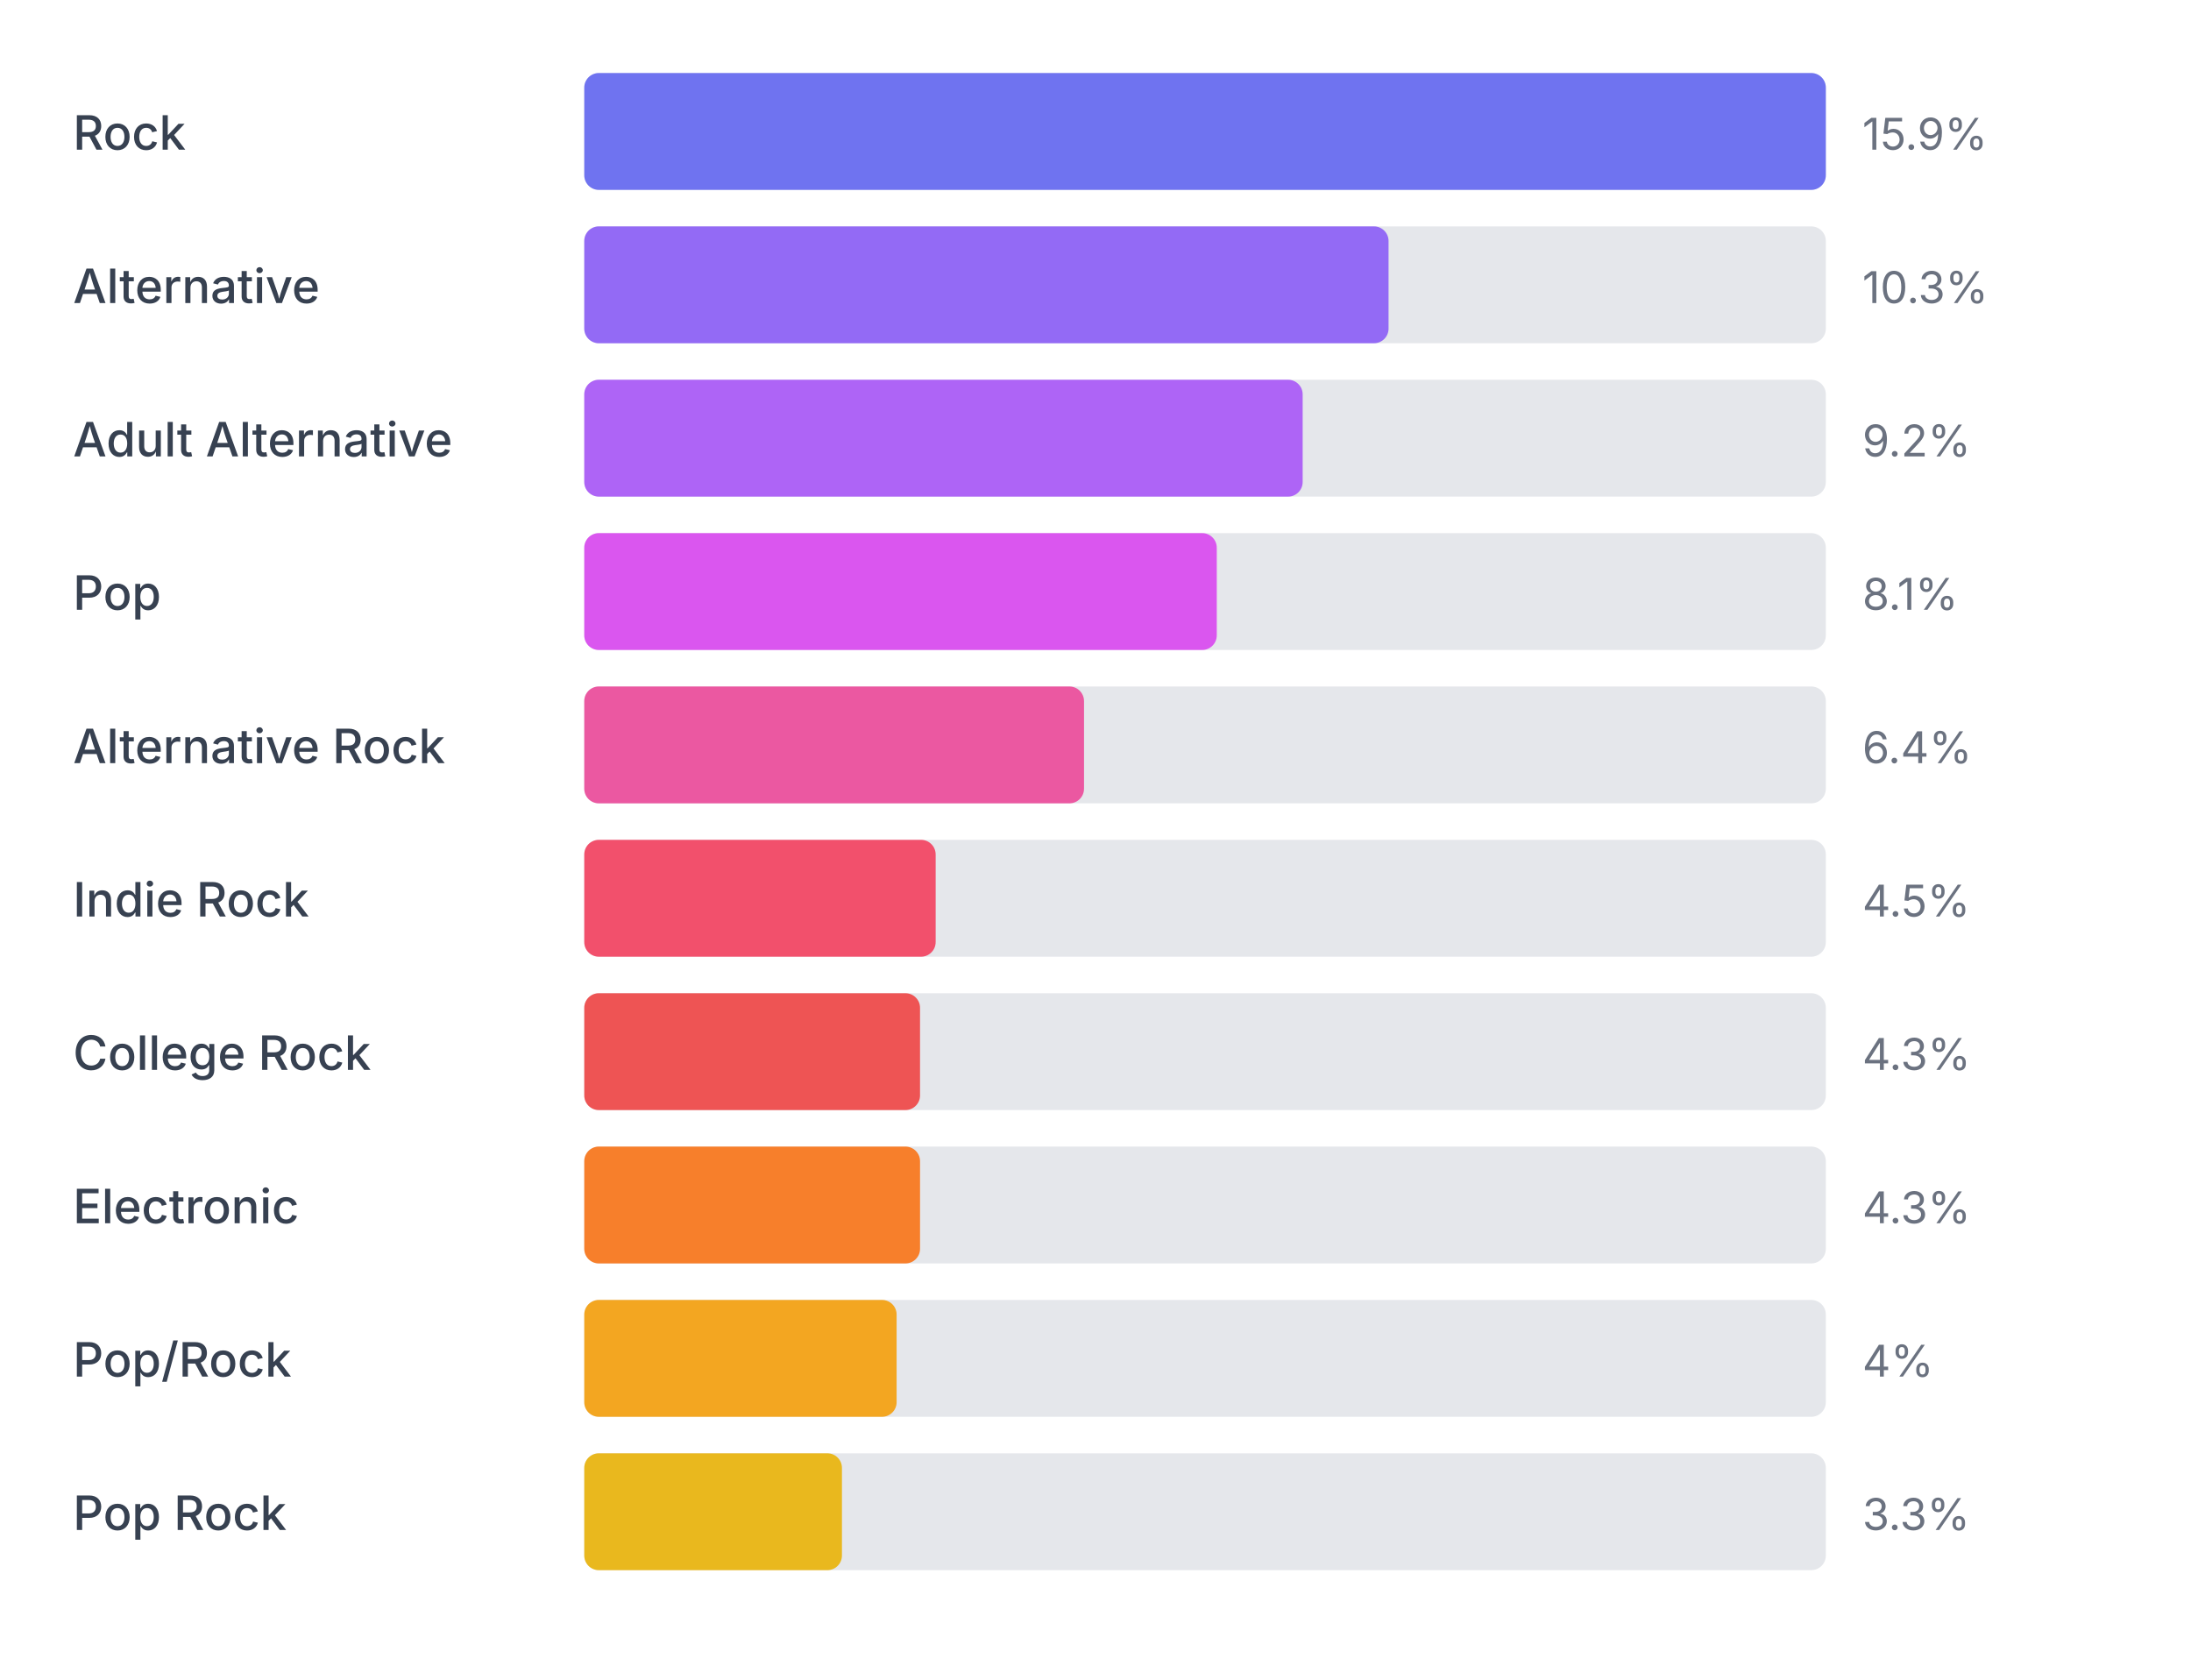
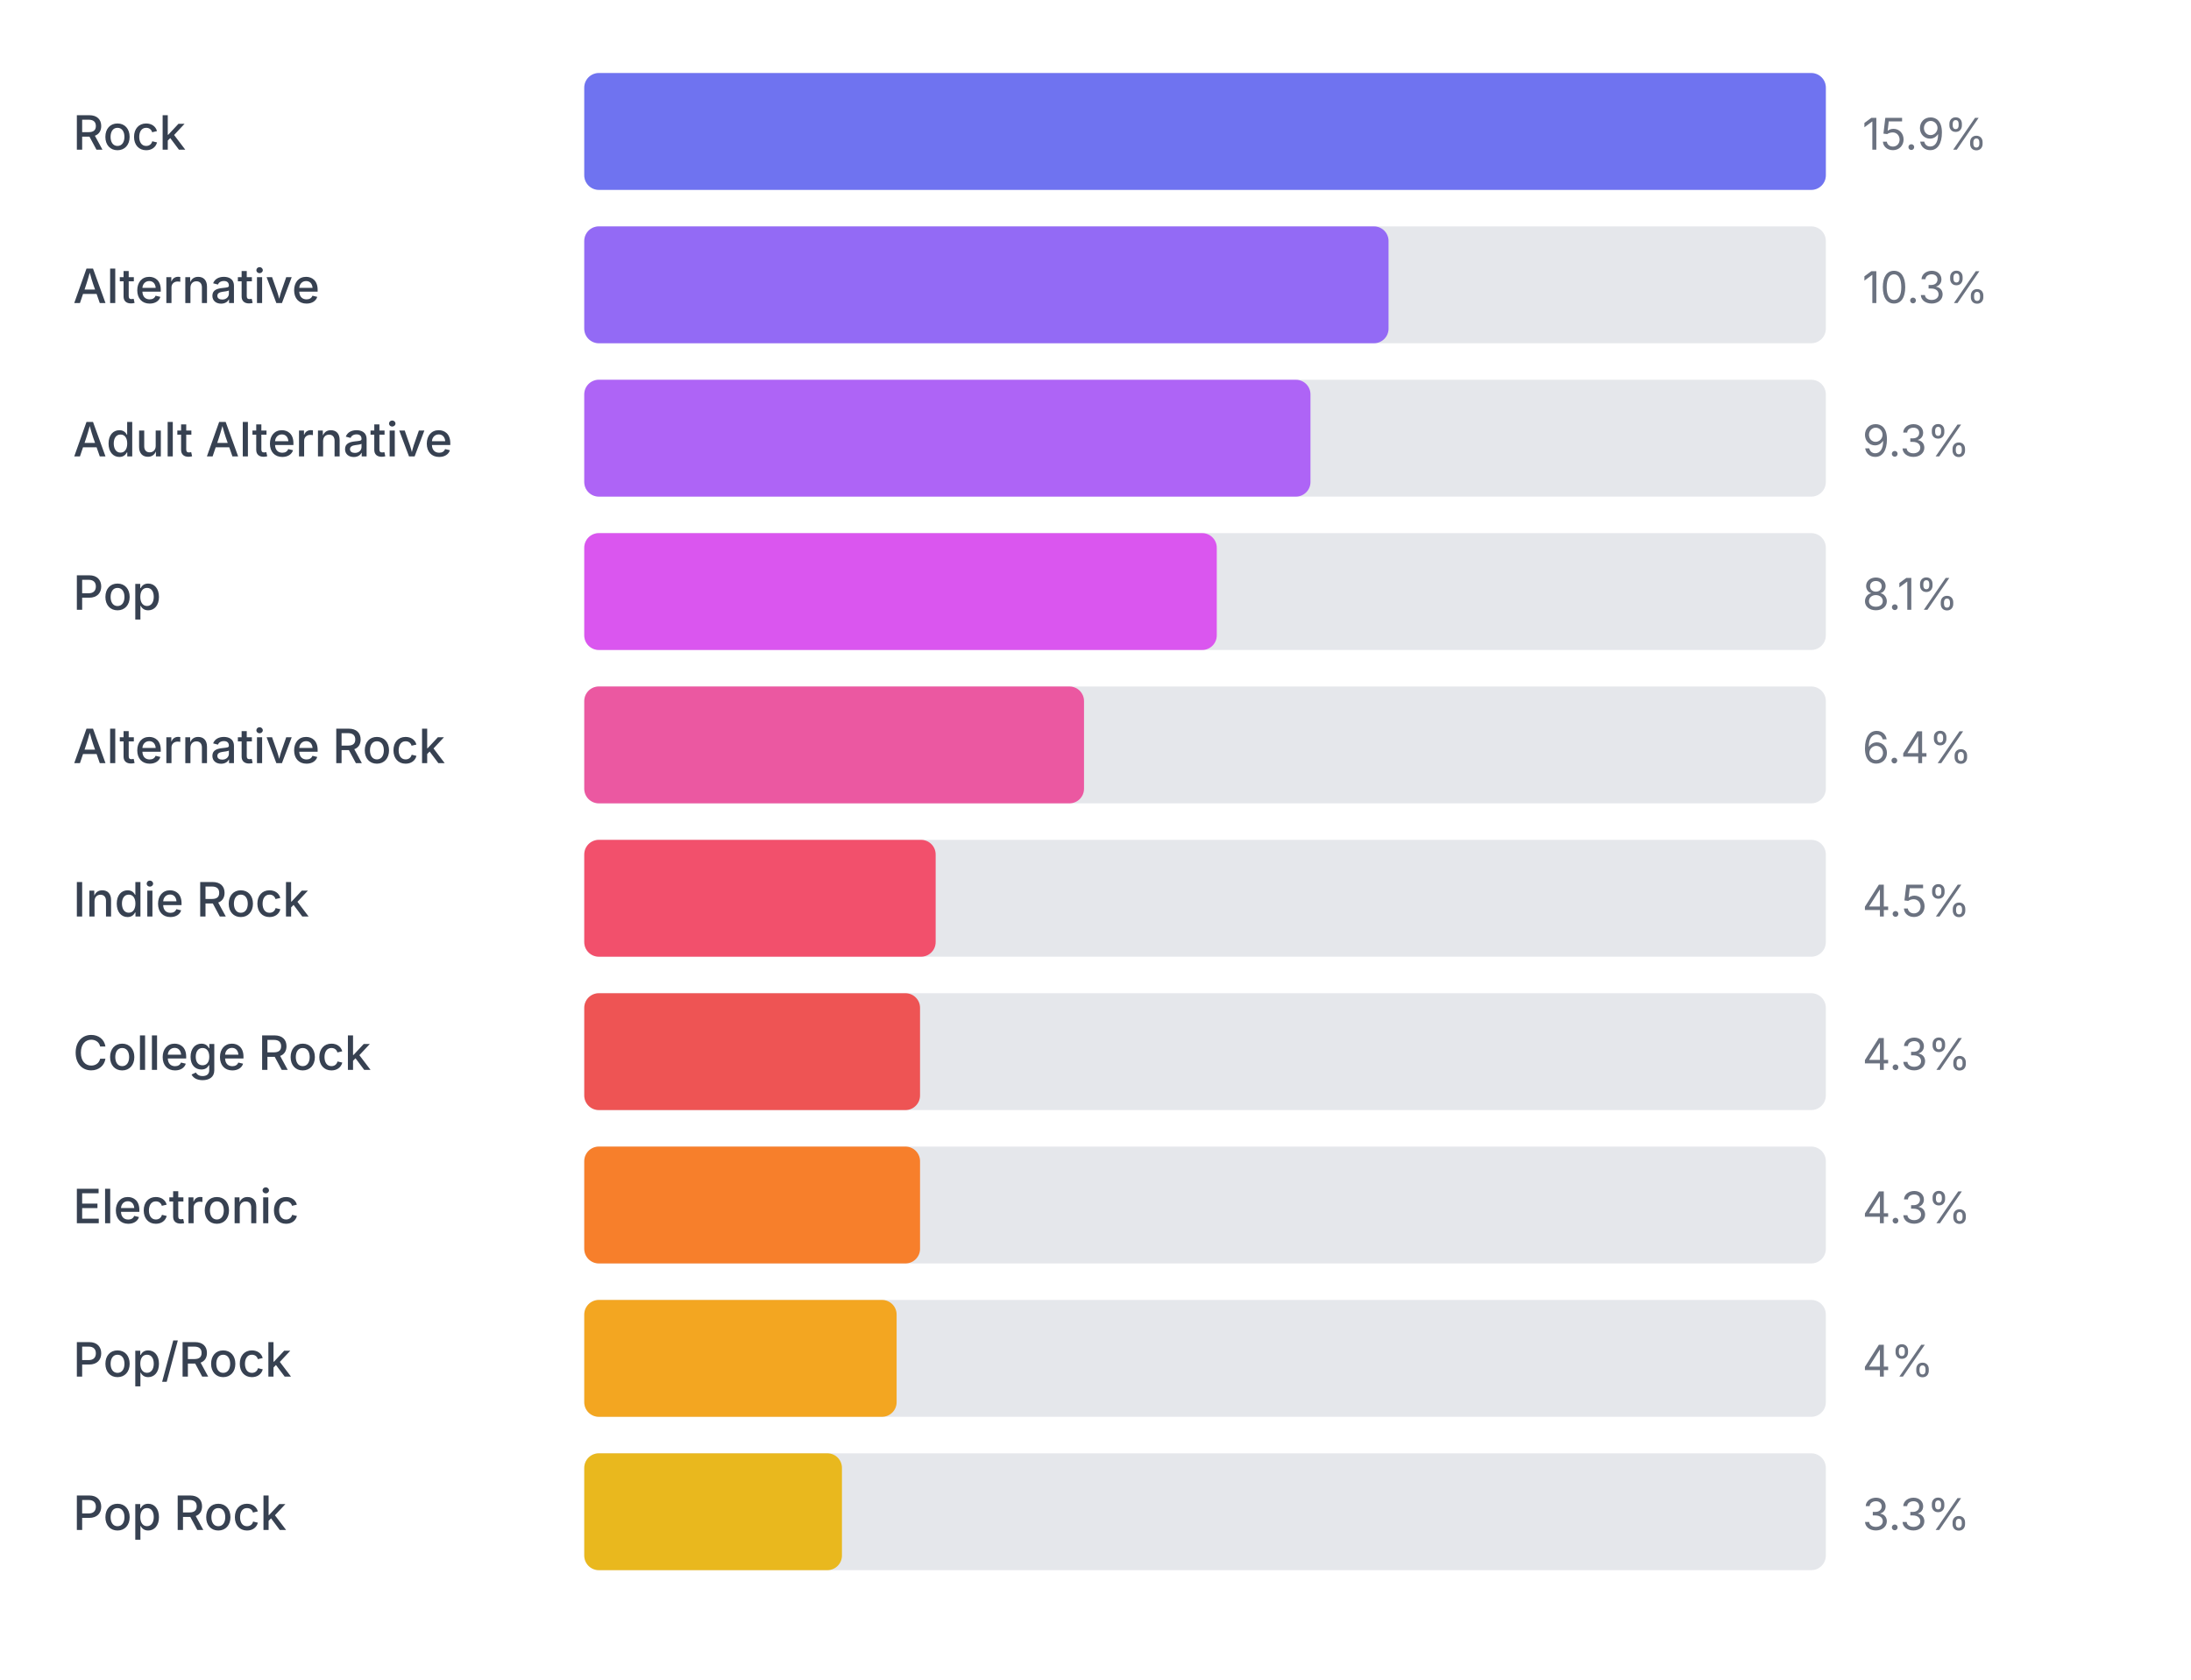
<svg xmlns="http://www.w3.org/2000/svg" viewBox="0 0 600 460" class="genre-chart">
  <style>
    .genre-chart text.label { fill: #374151; }
    .genre-chart text.value { fill: #6b7280; }
    .genre-chart rect.bar-bg { fill: #e5e7eb; }
    @media (prefers-color-scheme: dark) {
      .genre-chart text.label { fill: #e5e7eb; }
      .genre-chart text.value { fill: #9ca3af; }
      .genre-chart rect.bar-bg { fill: #374151; }
    }
    .dark .genre-chart text.label { fill: #e5e7eb; }
    .dark .genre-chart text.value { fill: #9ca3af; }
    .dark .genre-chart rect.bar-bg { fill: #374151; }
  </style>
  <text x="20" y="41" class="label" font-family="system-ui, -apple-system, sans-serif" font-size="13" font-weight="500">Rock</text>
  <rect class="bar-bg" x="160" y="20" width="340" height="32" rx="4" />
  <rect x="160" y="20" width="340" height="32" rx="4" fill="#6366f1" opacity="0.9">
    <animate attributeName="width" from="0" to="340" dur="0.5s" fill="freeze" calcMode="spline" keySplines="0.4 0 0.2 1" />
  </rect>
  <text x="510" y="41" class="value" font-family="system-ui, -apple-system, sans-serif" font-size="12">15.9%</text>
  <text x="20" y="83" class="label" font-family="system-ui, -apple-system, sans-serif" font-size="13" font-weight="500">Alternative</text>
  <rect class="bar-bg" x="160" y="62" width="340" height="32" rx="4" />
  <rect x="160" y="62" width="220.252" height="32" rx="4" fill="#8b5cf6" opacity="0.9">
    <animate attributeName="width" from="0" to="220.252" dur="0.5s" fill="freeze" calcMode="spline" keySplines="0.4 0 0.2 1" />
  </rect>
  <text x="510" y="83" class="value" font-family="system-ui, -apple-system, sans-serif" font-size="12">10.3%</text>
  <text x="20" y="125" class="label" font-family="system-ui, -apple-system, sans-serif" font-size="13" font-weight="500">Adult Alternative</text>
  <rect class="bar-bg" x="160" y="104" width="340" height="32" rx="4" />
-   <rect x="160" y="104" width="196.73" height="32" rx="4" fill="#a855f7" opacity="0.9">
-     <animate attributeName="width" from="0" to="196.73" dur="0.5s" fill="freeze" calcMode="spline" keySplines="0.4 0 0.2 1" />
+   <rect x="160" y="104" width="198.868" height="32" rx="4" fill="#a855f7" opacity="0.9">
+     <animate attributeName="width" from="0" to="198.868" dur="0.5s" fill="freeze" calcMode="spline" keySplines="0.4 0 0.2 1" />
  </rect>
-   <text x="510" y="125" class="value" font-family="system-ui, -apple-system, sans-serif" font-size="12">9.2%</text>
+   <text x="510" y="125" class="value" font-family="system-ui, -apple-system, sans-serif" font-size="12">9.3%</text>
  <text x="20" y="167" class="label" font-family="system-ui, -apple-system, sans-serif" font-size="13" font-weight="500">Pop</text>
  <rect class="bar-bg" x="160" y="146" width="340" height="32" rx="4" />
  <rect x="160" y="146" width="173.208" height="32" rx="4" fill="#d946ef" opacity="0.9">
    <animate attributeName="width" from="0" to="173.208" dur="0.5s" fill="freeze" calcMode="spline" keySplines="0.4 0 0.2 1" />
  </rect>
  <text x="510" y="167" class="value" font-family="system-ui, -apple-system, sans-serif" font-size="12">8.1%</text>
  <text x="20" y="209" class="label" font-family="system-ui, -apple-system, sans-serif" font-size="13" font-weight="500">Alternative Rock</text>
  <rect class="bar-bg" x="160" y="188" width="340" height="32" rx="4" />
  <rect x="160" y="188" width="136.855" height="32" rx="4" fill="#ec4899" opacity="0.9">
    <animate attributeName="width" from="0" to="136.855" dur="0.5s" fill="freeze" calcMode="spline" keySplines="0.4 0 0.2 1" />
  </rect>
  <text x="510" y="209" class="value" font-family="system-ui, -apple-system, sans-serif" font-size="12">6.4%</text>
  <text x="20" y="251" class="label" font-family="system-ui, -apple-system, sans-serif" font-size="13" font-weight="500">Indie Rock</text>
  <rect class="bar-bg" x="160" y="230" width="340" height="32" rx="4" />
  <rect x="160" y="230" width="96.226" height="32" rx="4" fill="#f43f5e" opacity="0.9">
    <animate attributeName="width" from="0" to="96.226" dur="0.5s" fill="freeze" calcMode="spline" keySplines="0.4 0 0.2 1" />
  </rect>
  <text x="510" y="251" class="value" font-family="system-ui, -apple-system, sans-serif" font-size="12">4.5%</text>
  <text x="20" y="293" class="label" font-family="system-ui, -apple-system, sans-serif" font-size="13" font-weight="500">College Rock</text>
  <rect class="bar-bg" x="160" y="272" width="340" height="32" rx="4" />
  <rect x="160" y="272" width="91.95" height="32" rx="4" fill="#ef4444" opacity="0.9">
    <animate attributeName="width" from="0" to="91.95" dur="0.5s" fill="freeze" calcMode="spline" keySplines="0.4 0 0.2 1" />
  </rect>
  <text x="510" y="293" class="value" font-family="system-ui, -apple-system, sans-serif" font-size="12">4.3%</text>
  <text x="20" y="335" class="label" font-family="system-ui, -apple-system, sans-serif" font-size="13" font-weight="500">Electronic</text>
  <rect class="bar-bg" x="160" y="314" width="340" height="32" rx="4" />
  <rect x="160" y="314" width="91.95" height="32" rx="4" fill="#f97316" opacity="0.9">
    <animate attributeName="width" from="0" to="91.95" dur="0.5s" fill="freeze" calcMode="spline" keySplines="0.4 0 0.2 1" />
  </rect>
  <text x="510" y="335" class="value" font-family="system-ui, -apple-system, sans-serif" font-size="12">4.3%</text>
  <text x="20" y="377" class="label" font-family="system-ui, -apple-system, sans-serif" font-size="13" font-weight="500">Pop/Rock</text>
  <rect class="bar-bg" x="160" y="356" width="340" height="32" rx="4" />
  <rect x="160" y="356" width="85.535" height="32" rx="4" fill="#f59e0b" opacity="0.9">
    <animate attributeName="width" from="0" to="85.535" dur="0.5s" fill="freeze" calcMode="spline" keySplines="0.4 0 0.2 1" />
  </rect>
  <text x="510" y="377" class="value" font-family="system-ui, -apple-system, sans-serif" font-size="12">4%</text>
  <text x="20" y="419" class="label" font-family="system-ui, -apple-system, sans-serif" font-size="13" font-weight="500">Pop Rock</text>
  <rect class="bar-bg" x="160" y="398" width="340" height="32" rx="4" />
  <rect x="160" y="398" width="70.566" height="32" rx="4" fill="#eab308" opacity="0.9">
    <animate attributeName="width" from="0" to="70.566" dur="0.5s" fill="freeze" calcMode="spline" keySplines="0.4 0 0.2 1" />
  </rect>
  <text x="510" y="419" class="value" font-family="system-ui, -apple-system, sans-serif" font-size="12">3.3%</text>
</svg>
